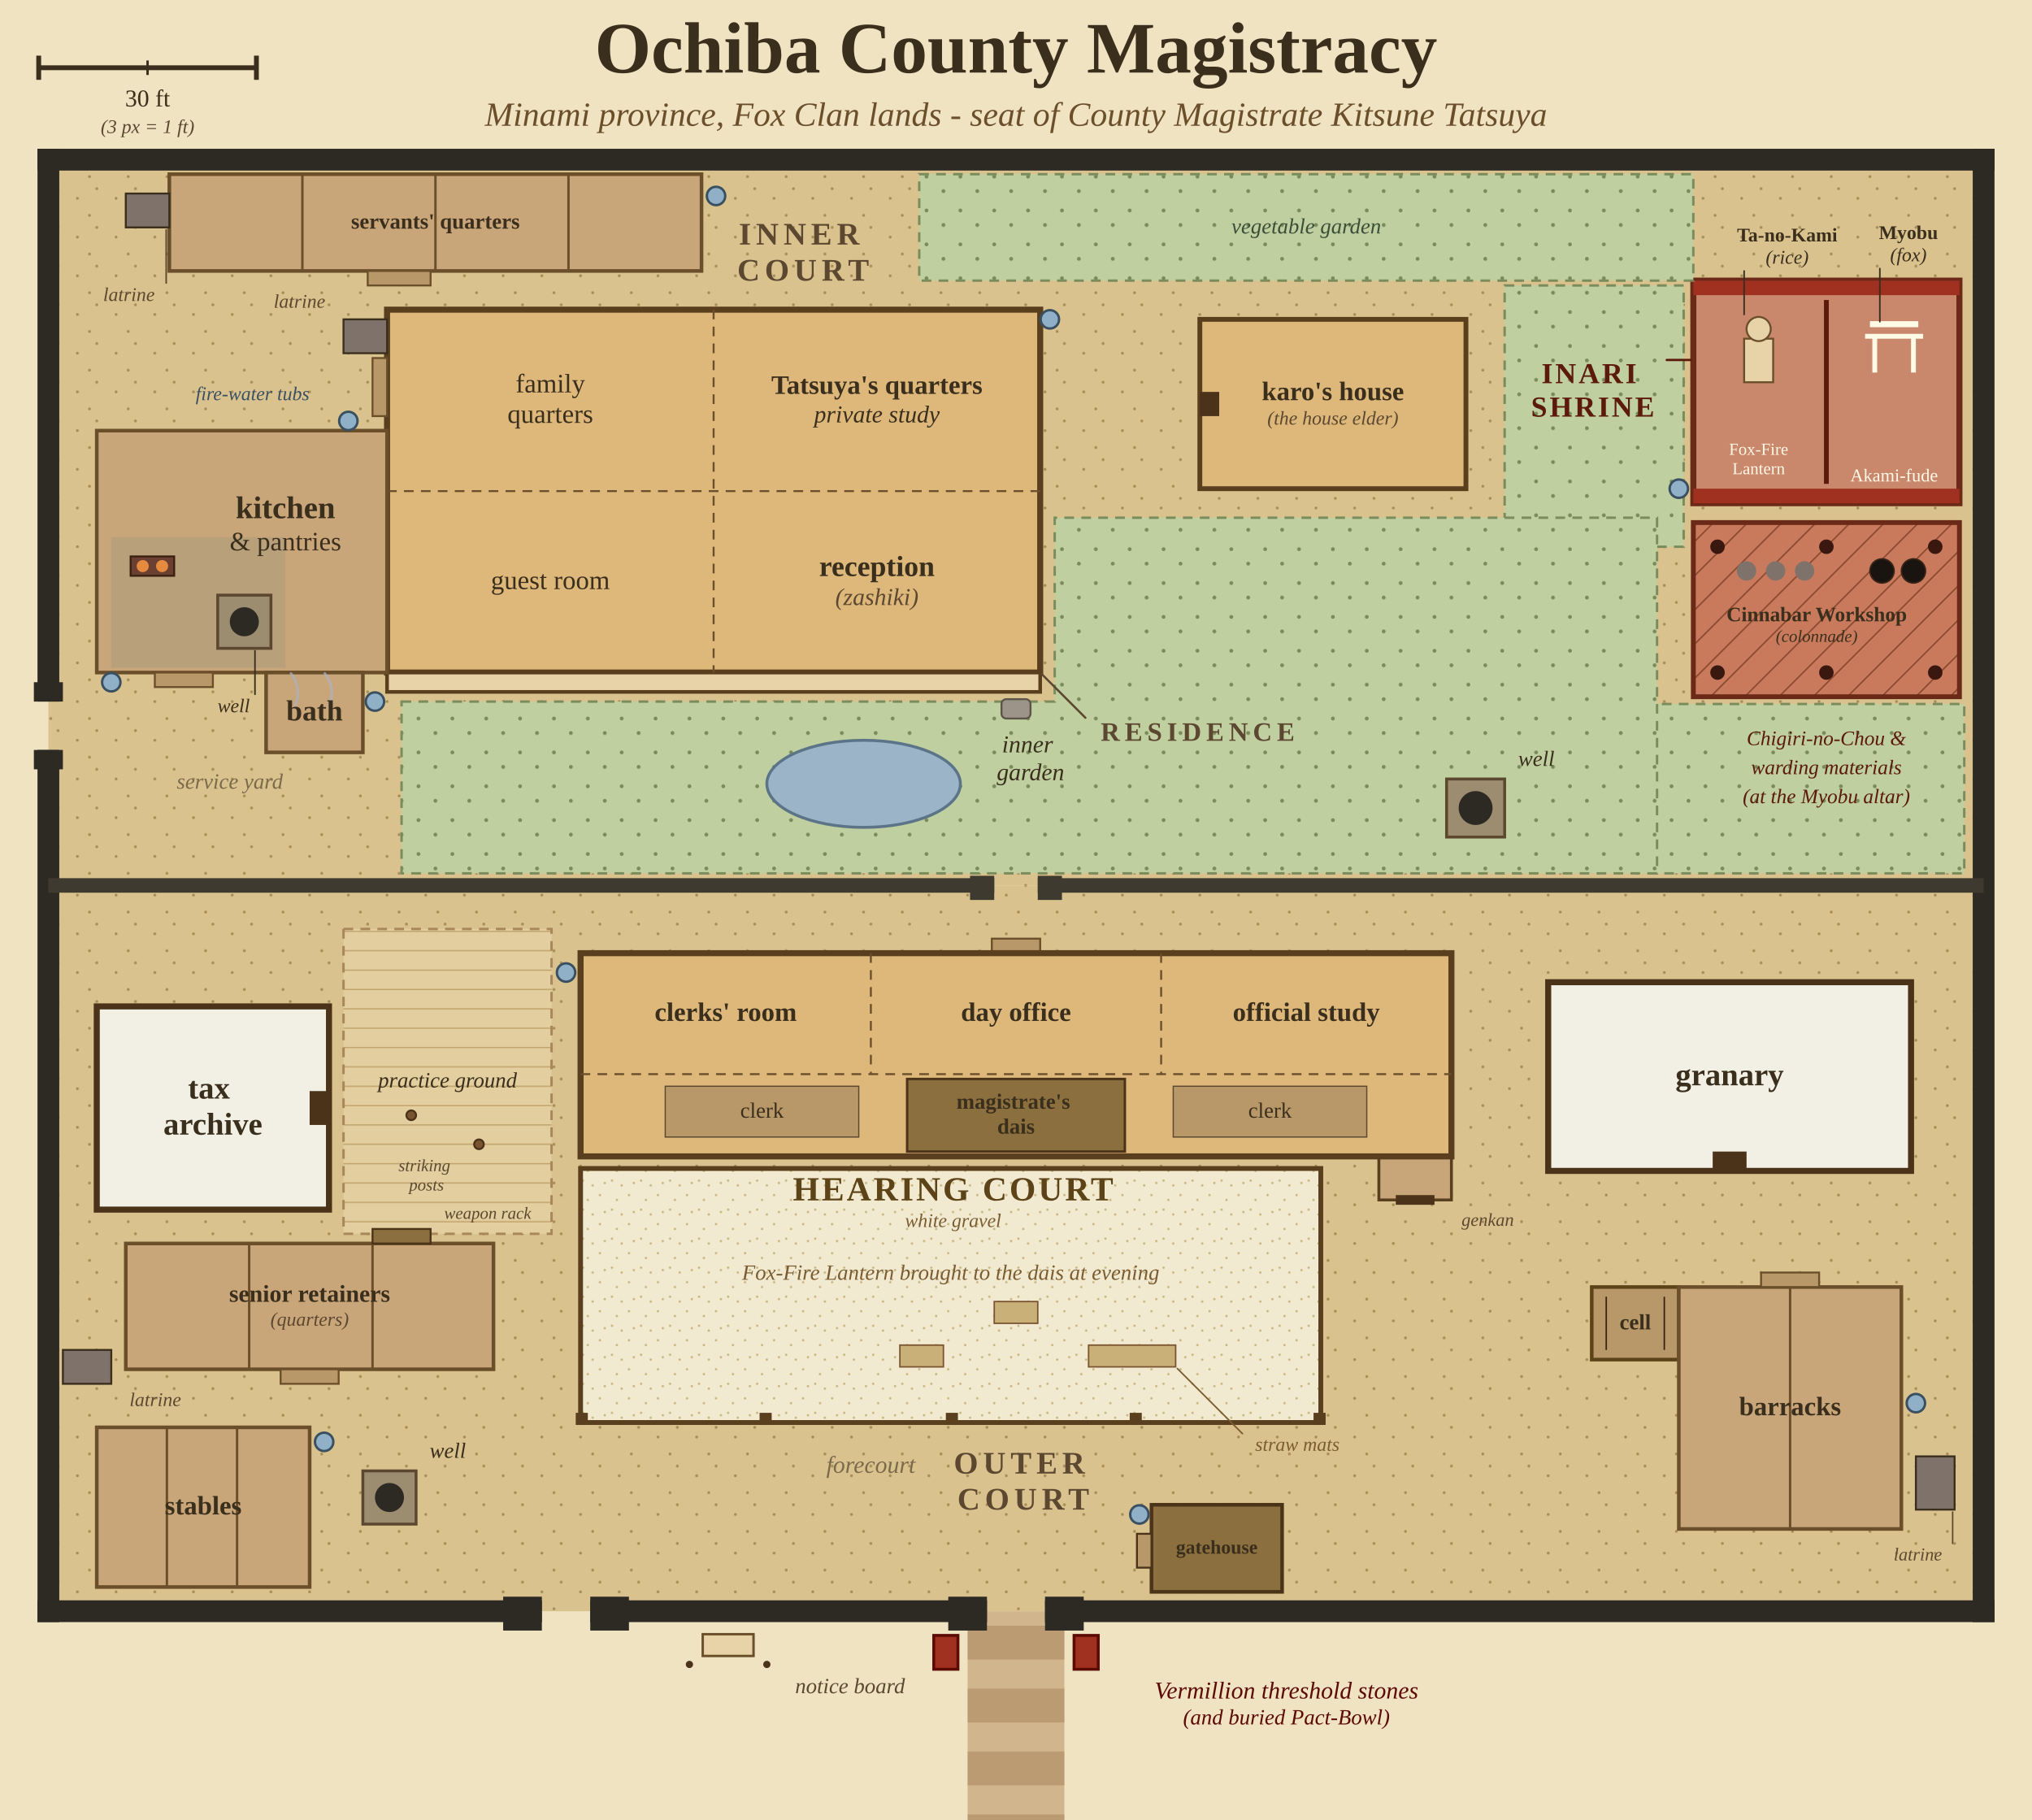
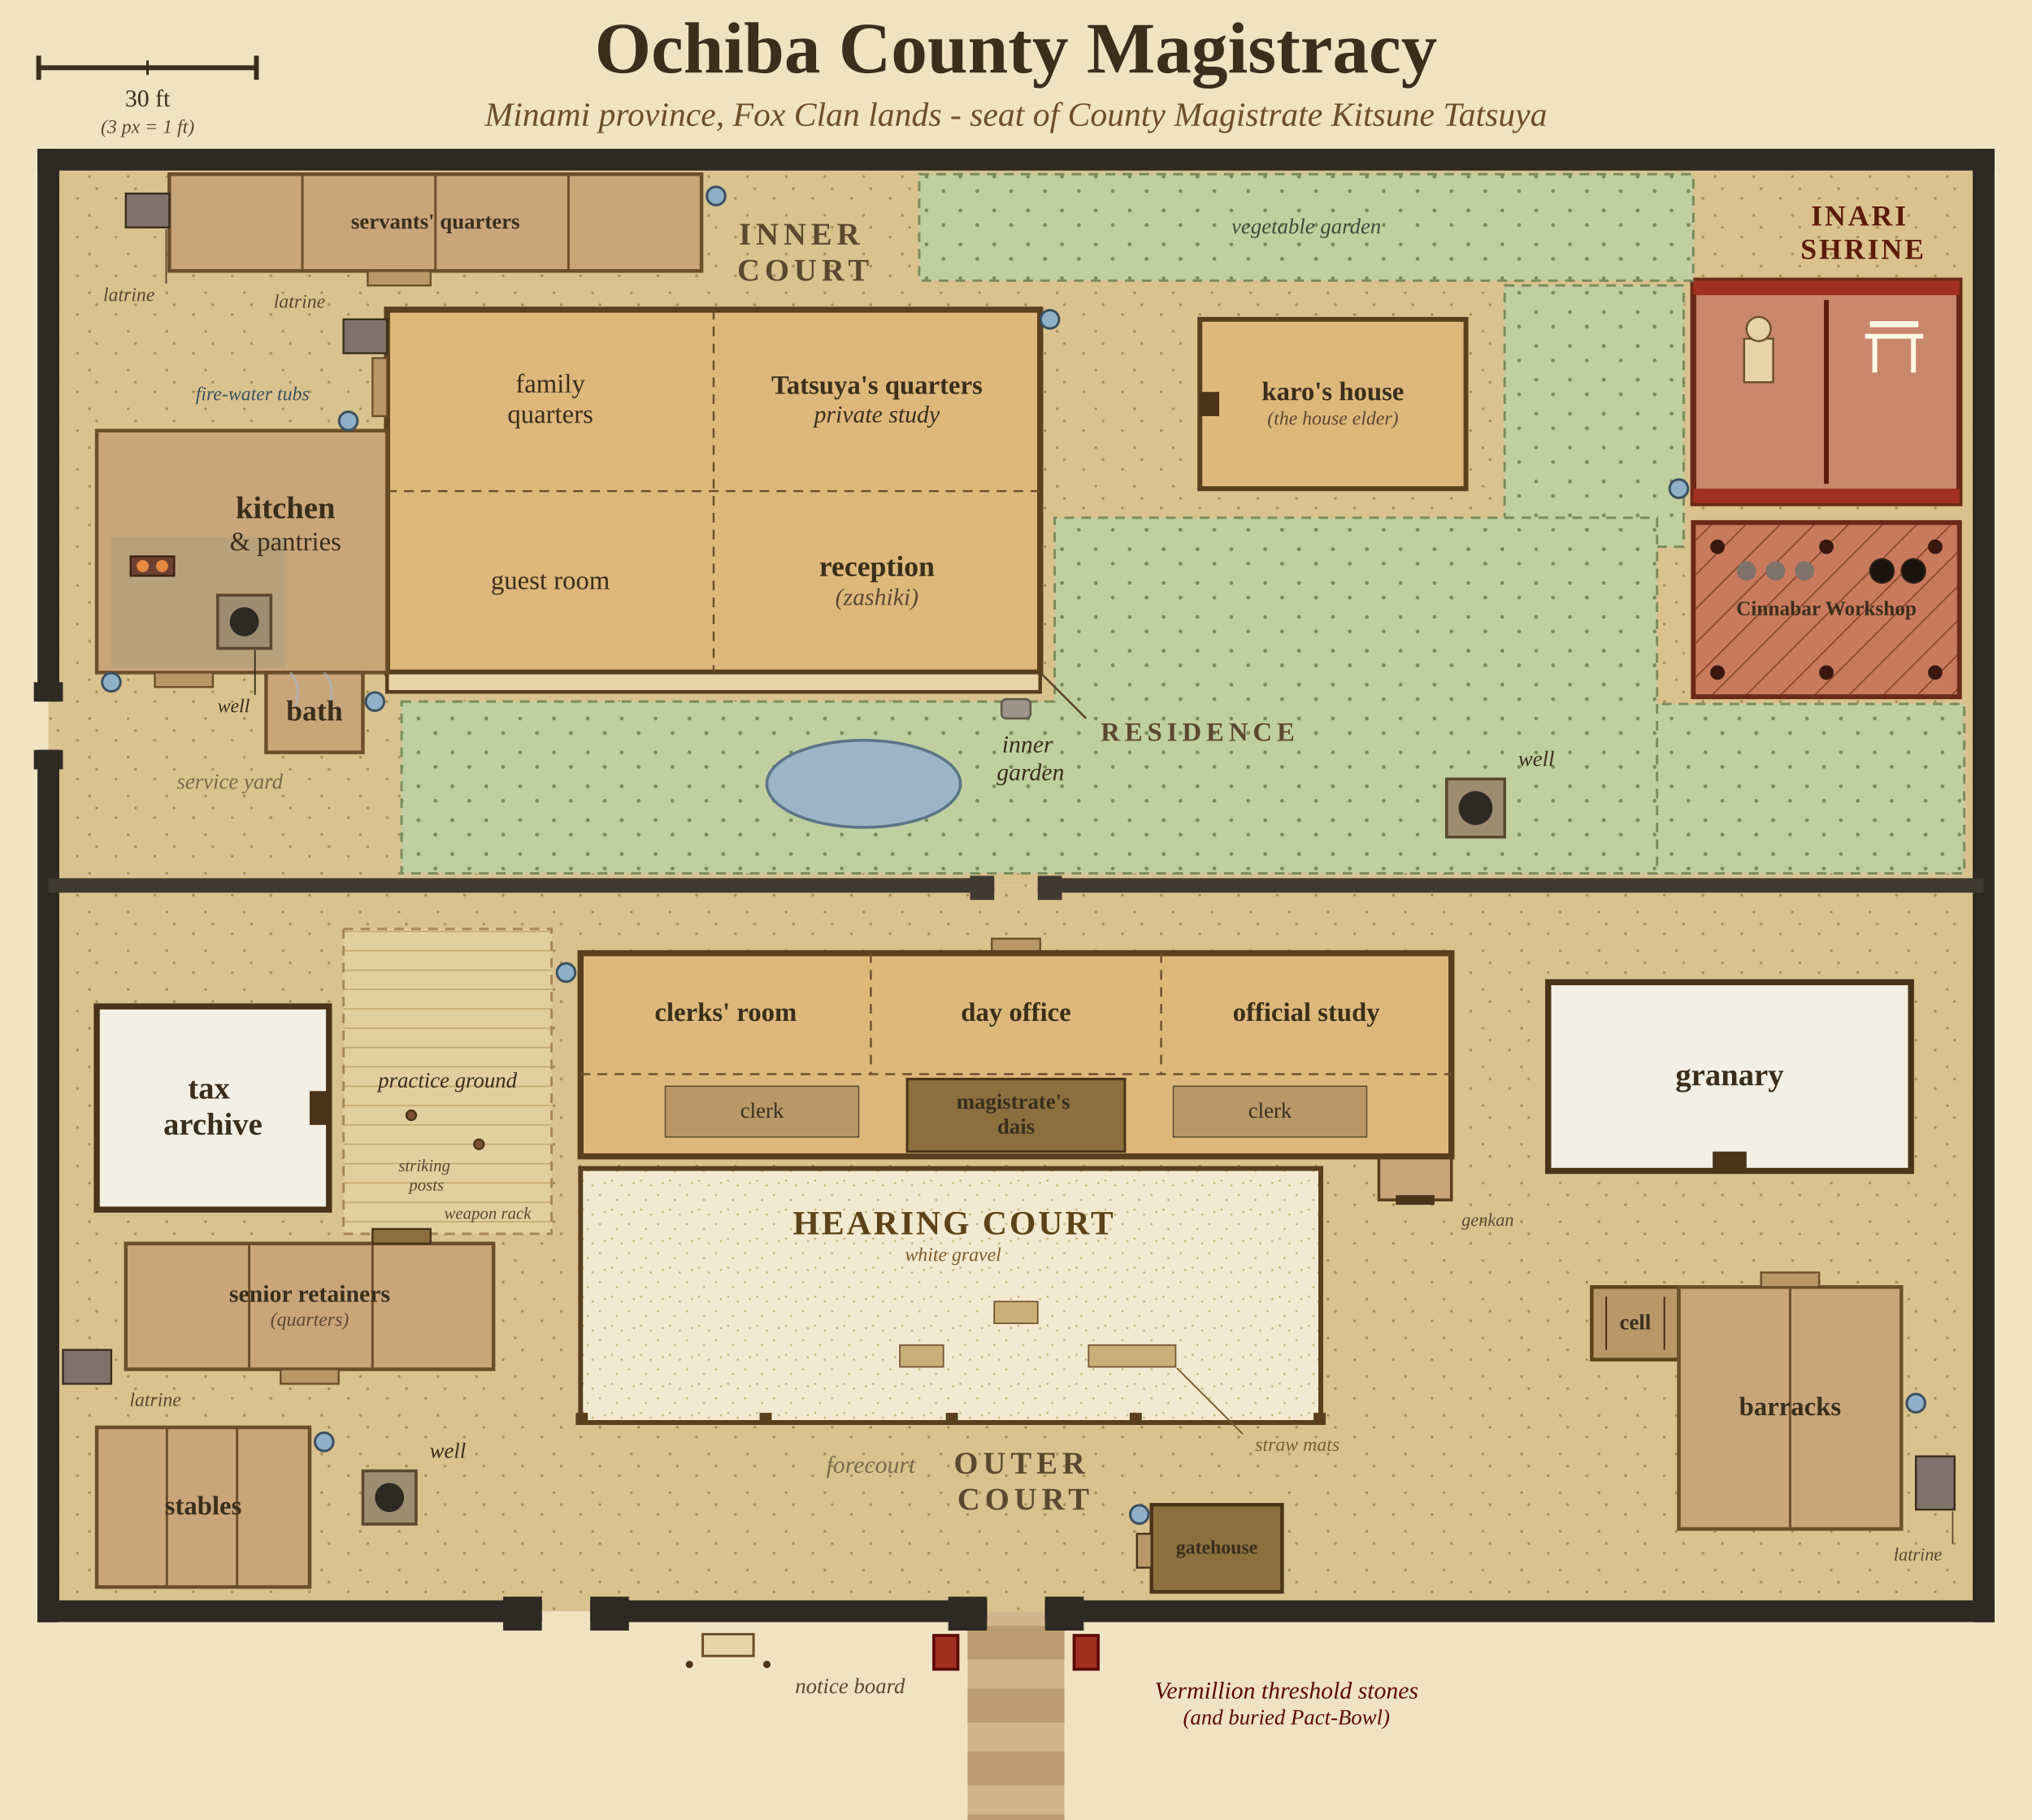
<svg xmlns="http://www.w3.org/2000/svg" viewBox="180 84 840 752" font-family="Georgia, 'Times New Roman', serif">
  <defs>
    <pattern id="colonnade-hatch" patternUnits="userSpaceOnUse" width="10" height="10" patternTransform="rotate(45)">
      <rect width="10" height="10" fill="#C97A5C" />
      <line x1="0" y1="0" x2="0" y2="10" stroke="#8C4A30" stroke-width="1.2" />
    </pattern>
    <pattern id="garden-stipple" patternUnits="userSpaceOnUse" width="14" height="14">
      <rect width="14" height="14" fill="#BFCFA0" />
      <circle cx="3" cy="3" r="0.8" fill="#7A8C5C" />
      <circle cx="10" cy="9" r="0.8" fill="#7A8C5C" />
    </pattern>
    <pattern id="court-earth" patternUnits="userSpaceOnUse" width="16" height="16">
      <rect width="16" height="16" fill="#D9C28E" />
      <circle cx="4" cy="6" r="0.6" fill="#A88E58" />
      <circle cx="12" cy="2" r="0.6" fill="#A88E58" />
      <circle cx="9" cy="13" r="0.6" fill="#A88E58" />
    </pattern>
    <pattern id="keiko-earth" patternUnits="userSpaceOnUse" width="16" height="16">
      <rect width="16" height="16" fill="#E2CE9E" />
      <line x1="0" y1="5" x2="16" y2="5" stroke="#C2A46C" stroke-width="0.5" />
      <line x1="0" y1="13" x2="16" y2="13" stroke="#C2A46C" stroke-width="0.5" />
    </pattern>
    <pattern id="oshirasu-sand" patternUnits="userSpaceOnUse" width="12" height="12">
      <rect width="12" height="12" fill="#F2EAD0" />
      <circle cx="3" cy="4" r="0.5" fill="#C9B884" />
      <circle cx="8" cy="2" r="0.5" fill="#C9B884" />
      <circle cx="10" cy="9" r="0.5" fill="#C9B884" />
      <circle cx="5" cy="10" r="0.5" fill="#C9B884" />
      <circle cx="1" cy="8" r="0.5" fill="#C9B884" />
    </pattern>
    <pattern id="granary-slats" patternUnits="userSpaceOnUse" width="14" height="6">
      <rect width="14" height="6" fill="#D9B47A" />
      <line x1="0" y1="0" x2="14" y2="0" stroke="#7A5430" stroke-width="0.8" />
      <line x1="0" y1="3" x2="14" y2="3" stroke="#A88454" stroke-width="0.5" />
    </pattern>
  </defs>
  <rect x="0" y="0" width="1200" height="900" fill="#EFE3C2" data-kind="-" />
  <g data-kind="road">
    <path d="M 600 900 L 600 750" stroke="#B89060" stroke-width="40" stroke-linecap="butt" opacity="0.55" />
    <path d="M 600 900 L 600 750" stroke="#9C7448" stroke-width="40" stroke-dasharray="14 12" fill="none" opacity="0.4" />
  </g>
  <text x="600" y="114" text-anchor="middle" font-size="30" font-weight="bold" fill="#3A2E1C" data-kind="-">Ochiba County Magistracy</text>
  <text x="600" y="136" text-anchor="middle" font-size="14" font-style="italic" fill="#6B4F2A" data-kind="-">Minami province, Fox Clan lands - seat of County Magistrate Kitsune Tatsuya</text>
  <g data-kind="-">
    <g stroke="#3A2E1C">
      <line x1="196" y1="112" x2="286" y2="112" stroke-width="2" />
      <line x1="196" y1="107" x2="196" y2="117" stroke-width="2" />
      <line x1="286" y1="107" x2="286" y2="117" stroke-width="2" />
      <line x1="241" y1="109" x2="241" y2="115" stroke-width="1" />
    </g>
    <text x="241" y="128" text-anchor="middle" font-size="10" fill="#3A2E1C">30 ft</text>
    <text x="241" y="139" text-anchor="middle" font-size="8" font-style="italic" fill="#5C4830">(3 px = 1 ft)</text>
  </g>
  <rect x="200" y="150" width="800" height="300" fill="url(#court-earth)" id="precinct" data-kind="inner court" />
  <rect x="200" y="450" width="800" height="300" fill="url(#court-earth)" id="precinct" data-kind="outer court" />
  <g stroke="#2D2A24" stroke-width="9" fill="none" stroke-linecap="square" data-kind="compound wall">
    <line x1="200" y1="150" x2="1000" y2="150" />
    <line x1="200" y1="150" x2="200" y2="369.5" />
    <line x1="200" y1="398.5" x2="200" y2="750" />
    <line x1="1000" y1="150" x2="1000" y2="750" />
    <line x1="200" y1="750" x2="399.5" y2="750" />
    <line x1="428.5" y1="750" x2="583.5" y2="750" />
    <line x1="616.5" y1="750" x2="1000" y2="750" />
  </g>
  <g fill="#2D2A24" data-kind="main gate">
    <rect x="572" y="744" width="16" height="14" />
    <rect x="612" y="744" width="16" height="14" />
  </g>
  <g fill="#2D2A24" data-kind="side gate">
    <rect x="194" y="366" width="12" height="8" />
    <rect x="194" y="394" width="12" height="8" />
  </g>
  <g fill="#2D2A24" data-kind="side gate">
    <rect x="388" y="744" width="16" height="14" />
    <rect x="424" y="744" width="16" height="14" />
  </g>
  <g data-kind="threshold stones">
    <rect x="566" y="760" width="10" height="14" fill="#A03020" stroke="#5C0A04" stroke-width="1.2" />
    <rect x="624" y="760" width="10" height="14" fill="#A03020" stroke="#5C0A04" stroke-width="1.2" />
    <text x="711.8" y="786.1" text-anchor="middle" font-size="10" font-style="italic" fill="#5C0A04">Vermillion threshold stones</text>
    <text x="711.8" y="796.8" text-anchor="middle" font-size="9" font-style="italic" fill="#5C0A04">(and buried Pact-Bowl)</text>
  </g>
  <g data-kind="notice board">
    <rect x="470.5" y="759.5" width="21" height="9" fill="#E8D2A8" stroke="#6B4F2A" stroke-width="1" />
    <circle cx="465" cy="772" r="1.5" fill="#4A3318" />
    <circle cx="497" cy="772" r="1.5" fill="#4A3318" />
    <text x="531.4" y="783.9" text-anchor="middle" font-size="9" font-style="italic" fill="#5C4830">notice board</text>
  </g>
  <g stroke="#3F3A30" stroke-width="6" fill="none" stroke-dasharray="0" data-kind="court divider">
    <line x1="200" y1="450" x2="591" y2="450" />
    <line x1="609" y1="450" x2="1000" y2="450" />
  </g>
  <g fill="#3F3A30" data-kind="nakamon" data-part-of="court divider">
    <rect x="581" y="446" width="10" height="10" />
    <rect x="609" y="446" width="10" height="10" />
  </g>
  <text x="603.0" y="693.1" text-anchor="middle" font-size="13" font-weight="bold" letter-spacing="2" fill="#5C4830" data-kind="outer court">
    <tspan x="603.0" dy="0.0">OUTER</tspan>
    <tspan x="603.0" dy="14.9">COURT</tspan>
  </text>
  <text x="540.0" y="692.8" text-anchor="middle" font-size="10" font-style="italic" fill="#7A6A4A" data-kind="outer court">forecourt</text>
  <g data-kind="stables">
    <rect x="220" y="674" width="88" height="66" fill="#C9A57A" stroke="#6B4F2A" stroke-width="1.5" />
    <line x1="249" y1="674" x2="249" y2="740" stroke="#6B4F2A" stroke-width="1" />
    <line x1="278" y1="674" x2="278" y2="740" stroke="#6B4F2A" stroke-width="1" />
    <text x="264.0" y="710.0" text-anchor="middle" font-size="11" font-weight="bold" fill="#3A2E1C">stables</text>
  </g>
  <g data-kind="tax archive">
    <rect x="220" y="500" width="96" height="84" fill="#F2EFE4" stroke="#4A3318" stroke-width="2.5" />
    <rect x="308" y="535" width="8" height="14" fill="#4A3318" data-kind="door" />
    <text x="268.0" y="538.1" text-anchor="middle" font-size="13" font-weight="bold" fill="#3A2E1C">
      <tspan x="268.0" dy="0.0">tax</tspan>
      <tspan x="268.0" dy="14.9">archive</tspan>
    </text>
  </g>
  <g data-kind="office hall">
    <rect x="420" y="478" width="360" height="84" fill="#DDB87A" />
    <rect x="420" y="478" width="120" height="50" fill="#DDB87A" data-kind="clerks' room" />
    <rect x="540" y="478" width="120" height="50" fill="#DDB87A" data-kind="day office" />
    <rect x="660" y="478" width="120" height="50" fill="#DDB87A" data-kind="official study" />
    <rect x="750" y="562" width="30" height="18" fill="#C9A57A" stroke="#5A3F1E" stroke-width="1.2" data-kind="genkan" />
    <rect x="757" y="578" width="16" height="4" fill="#4A3318" data-kind="genkan" />
    <text x="795.0" y="590.7" text-anchor="middle" font-size="7.5" font-style="italic" fill="#5C4830" data-kind="genkan">genkan</text>
    <rect x="590" y="472" width="20" height="6" fill="#B89868" stroke="#6B4F2A" stroke-width="0.8" data-kind="door" />
    <rect x="420" y="478" width="360" height="84" fill="none" stroke="#5A3F1E" stroke-width="2.5" />
    <line x1="420" y1="528" x2="780" y2="528" stroke="#6B4F2A" stroke-width="0.8" stroke-dasharray="4 3" />
    <line x1="540" y1="478" x2="540" y2="528" stroke="#6B4F2A" stroke-width="0.8" stroke-dasharray="4 3" />
    <line x1="660" y1="478" x2="660" y2="528" stroke="#6B4F2A" stroke-width="0.8" stroke-dasharray="4 3" />
    <text x="480.0" y="506.0" text-anchor="middle" font-size="11" font-weight="bold" fill="#3A2E1C" data-kind="clerks' room">clerks' room</text>
    <text x="600.0" y="506.0" text-anchor="middle" font-size="11" font-weight="bold" fill="#3A2E1C" data-kind="day office">day office</text>
    <text x="720.0" y="506.0" text-anchor="middle" font-size="11" font-weight="bold" fill="#3A2E1C" data-kind="official study">official study</text>
    <rect x="555" y="530" width="90" height="30" fill="#8C6F3E" stroke="#4A3318" stroke-width="1" data-kind="magistrate's dais" />
    <text x="600.0" y="542.3" text-anchor="middle" font-size="9" font-weight="bold" fill="#3A2E1C" data-kind="magistrate's dais">
      <tspan x="600.0" dy="0.0">magistrate's</tspan>
      <tspan x="600.0" dy="10.3">dais</tspan>
    </text>
    <g data-kind="clerks' seats">
      <rect x="455" y="533" width="80" height="21" fill="#B89868" stroke="#5C4830" stroke-width="0.5" />
      <text x="495.0" y="546.0" text-anchor="middle" font-size="9" fill="#3A2E1C">clerk</text>
      <rect x="665" y="533" width="80" height="21" fill="#B89868" stroke="#5C4830" stroke-width="0.5" />
      <text x="705.0" y="546.0" text-anchor="middle" font-size="9" fill="#3A2E1C">clerk</text>
    </g>
  </g>
  <g data-kind="hearing court">
    <rect x="420" y="567" width="306" height="105" fill="url(#oshirasu-sand)" stroke="#5A3F1E" stroke-width="2" />
    <g fill="#5A3F1E">
      <rect x="418" y="668" width="5" height="5" />
      <rect x="494" y="668" width="5" height="5" />
      <rect x="571" y="668" width="5" height="5" />
      <rect x="647" y="668" width="5" height="5" />
      <rect x="723" y="668" width="5" height="5" />
    </g>
-     <text x="574.0" y="580.2" text-anchor="middle" font-size="14" font-weight="bold" letter-spacing="1" fill="#5C4318">HEARING COURT</text>
-     <text x="574.0" y="591.2" text-anchor="middle" font-size="8" font-style="italic" fill="#7A5C30">white gravel</text>
-     <text x="573" y="613" text-anchor="middle" font-size="9" font-style="italic" fill="#7A5C30" data-kind="fox-fire lantern">Fox-Fire Lantern brought to the dais at evening</text>
+     <text x="574.0" y="594.2" text-anchor="middle" font-size="14" font-weight="bold" letter-spacing="1" fill="#5C4318">HEARING COURT</text>
+     <text x="574.0" y="605.2" text-anchor="middle" font-size="8" font-style="italic" fill="#7A5C30">white gravel</text>
    <g data-kind="kneeling positions">
      <g fill="#C8B078" stroke="#7A5430" stroke-width="0.6">
        <rect x="591" y="622" width="18" height="9" />
        <rect x="552" y="640" width="18" height="9" />
        <rect x="630" y="640" width="36" height="9" />
      </g>
      <text x="716.3" y="683.7" text-anchor="middle" font-size="8" font-style="italic" fill="#7A5C30">straw mats</text>
      <line x1="693.6" y1="676.6" x2="666.7" y2="649.7" stroke="#7A5C30" stroke-width="0.64" stroke-linecap="round" data-leader="1" />
    </g>
  </g>
  <g data-kind="granary">
    <rect x="820" y="490" width="150" height="78" fill="#F2EFE4" stroke="#4A3318" stroke-width="2.5" />
    <rect x="888" y="560" width="14" height="8" fill="#4A3318" data-kind="door" />
    <text x="895.0" y="532.6" text-anchor="middle" font-size="13" font-weight="bold" fill="#3A2E1C">granary</text>
  </g>
  <g data-kind="cell">
    <rect x="838" y="616" width="36" height="30" fill="#B89868" stroke="#5C4318" stroke-width="1.5" />
    <line x1="844" y1="620" x2="844" y2="642" stroke="#3A2010" stroke-width="0.6" />
    <line x1="868" y1="620" x2="868" y2="642" stroke="#3A2010" stroke-width="0.6" />
    <text x="856.0" y="633.5" text-anchor="middle" font-size="9" font-weight="bold" fill="#3A2E1C">cell</text>
  </g>
  <g data-kind="barracks">
    <rect x="874" y="616" width="92" height="100" fill="#C9A57A" stroke="#6B4F2A" stroke-width="1.5" />
    <line x1="920" y1="616" x2="920" y2="716" stroke="#6B4F2A" stroke-width="1" />
    <rect x="908" y="610" width="24" height="6" fill="#B89868" stroke="#6B4F2A" stroke-width="0.8" data-kind="door" />
    <text x="920.0" y="669.0" text-anchor="middle" font-size="11" font-weight="bold" fill="#3A2E1C">barracks</text>
  </g>
  <g data-kind="latrine">
    <rect x="972" y="686" width="16" height="22" fill="#7E726A" stroke="#3A2E1C" stroke-width="0.8" />
    <text x="972.8" y="729.0" text-anchor="middle" font-size="7.5" font-style="italic" fill="#5C4830">latrine</text>
    <line x1="987.2" y1="722.0" x2="987.2" y2="709.0" stroke="#5C4830" stroke-width="0.60" stroke-linecap="round" data-leader="1" />
  </g>
  <g data-kind="latrine">
    <rect x="206" y="642" width="20" height="14" fill="#7E726A" stroke="#3A2E1C" stroke-width="0.8" />
    <text x="244.2" y="665.2" text-anchor="middle" font-size="8" font-style="italic" fill="#5C4830">latrine</text>
  </g>
  <g data-kind="well">
    <rect x="330" y="692" width="22" height="22" fill="#9C8C70" stroke="#5C4830" stroke-width="1.2" />
    <circle cx="341" cy="703" r="6" fill="#2D2A24" />
    <text x="365.1" y="686.6" text-anchor="middle" font-size="9" font-style="italic" fill="#3A2E1C">well</text>
  </g>
  <g data-kind="retainers' quarters">
    <rect x="232" y="598" width="152" height="52" fill="#C9A57A" stroke="#6B4F2A" stroke-width="1.5" />
    <line x1="283" y1="598" x2="283" y2="650" stroke="#6B4F2A" stroke-width="1" />
    <line x1="334" y1="598" x2="334" y2="650" stroke="#6B4F2A" stroke-width="1" />
    <rect x="296" y="650" width="24" height="6" fill="#B89868" stroke="#6B4F2A" stroke-width="0.8" data-kind="door" />
    <text x="308.0" y="622.1" text-anchor="middle" font-size="10" font-weight="bold" fill="#3A2E1C">senior retainers</text>
    <text x="308.0" y="632.0" text-anchor="middle" font-size="8" font-style="italic" fill="#5C4830">(quarters)</text>
  </g>
  <g data-kind="practice ground">
    <rect x="322" y="468" width="86" height="126" fill="url(#keiko-earth)" stroke="#A8875A" stroke-width="1" stroke-dasharray="4 3" />
    <text x="365.0" y="533.5" text-anchor="middle" font-size="9" font-style="italic" fill="#3A2E1C">practice ground</text>
    <g data-kind="striking posts">
      <text x="356.3" y="568.1" text-anchor="middle" font-size="7" font-style="italic" fill="#5C4830">
        <tspan x="356.3" dy="0.0">striking</tspan>
        <tspan x="356.3" dy="8.0">posts</tspan>
      </text>
      <circle cx="350" cy="545" r="2" fill="#7A5430" stroke="#4A3318" stroke-width="0.8" />
      <circle cx="378" cy="557" r="2" fill="#7A5430" stroke="#4A3318" stroke-width="0.8" />
    </g>
    <g data-kind="weapon rack">
      <rect x="334" y="592" width="24" height="6" fill="#8C6F3E" stroke="#4A3318" stroke-width="0.8" />
      <text x="381.6" y="587.8" text-anchor="middle" font-size="7" font-style="italic" fill="#5C4830">weapon rack</text>
    </g>
  </g>
  <g data-kind="gatehouse">
    <rect x="656" y="706" width="54" height="36" fill="#8C6F3E" stroke="#4A3318" stroke-width="1.5" />
    <rect x="650" y="718" width="6" height="14" fill="#B89868" stroke="#4A3318" stroke-width="0.8" data-kind="door" />
    <text x="683.0" y="726.2" text-anchor="middle" font-size="8" font-weight="bold" fill="#3A2E1C">gatehouse</text>
  </g>
  <g data-kind="residence">
    <rect x="340" y="212" width="270" height="150" fill="#DDB87A" />
    <rect x="340" y="212" width="135" height="75" fill="#DDB87A" data-kind="family quarters" />
    <rect x="475" y="212" width="135" height="75" fill="#DDB87A" data-kind="lord's quarters" />
    <rect x="340" y="287" width="135" height="75" fill="#DDB87A" data-kind="guest quarters" />
    <rect x="475" y="287" width="135" height="75" fill="#DDB87A" data-kind="reception room" />
    <rect x="340" y="212" width="270" height="150" fill="none" stroke="#5A3F1E" stroke-width="2.5" />
    <rect x="340" y="362" width="270" height="8" fill="#E8D2A8" stroke="#5A3F1E" stroke-width="1.5" data-kind="engawa" />
    <line x1="340" y1="287" x2="610" y2="287" stroke="#6B4F2A" stroke-width="0.8" stroke-dasharray="4 3" />
    <line x1="475" y1="212" x2="475" y2="362" stroke="#6B4F2A" stroke-width="0.8" stroke-dasharray="4 3" />
    <g data-kind="lord's quarters">
      <text x="542.5" y="246.8" text-anchor="middle" font-size="11" font-weight="bold" fill="#3A2E1C">Tatsuya's quarters</text>
      <text x="542.5" y="258.6" text-anchor="middle" font-size="10" font-style="italic" fill="#3A2E1C">private study</text>
    </g>
    <g data-kind="family quarters">
      <text x="407.5" y="246.2" text-anchor="middle" font-size="11" fill="#3A2E1C">family</text>
      <text x="407.5" y="258.8" text-anchor="middle" font-size="11" fill="#3A2E1C">quarters</text>
    </g>
    <rect x="334" y="232" width="6" height="24" fill="#B89868" stroke="#6B4F2A" stroke-width="0.8" data-kind="door" />
    <text x="407.5" y="327.5" text-anchor="middle" font-size="11" fill="#3A2E1C" data-kind="guest quarters">guest room</text>
    <g data-kind="reception room">
      <text x="542.5" y="322.1" text-anchor="middle" font-size="12" font-weight="bold" fill="#3A2E1C">reception</text>
      <text x="542.5" y="334.1" text-anchor="middle" font-size="10" font-style="italic" fill="#5C4830">(zashiki)</text>
    </g>
  </g>
  <g data-kind="kitchen" data-part-of="residence">
    <rect x="220" y="262" width="120" height="100" fill="#C9A57A" stroke="#6B4F2A" stroke-width="1.5" />
    <rect x="226" y="306" width="72" height="54" fill="#B8A07A" />
    <g data-kind="hearth">
      <rect x="234" y="314" width="18" height="8" fill="#6B4030" stroke="#3A2010" stroke-width="0.8" />
      <circle cx="239" cy="318" r="2.5" fill="#E68A40" />
      <circle cx="247" cy="318" r="2.5" fill="#E68A40" />
    </g>
    <text x="298.0" y="298.2" text-anchor="middle" font-size="13" font-weight="bold" fill="#3A2E1C">kitchen</text>
    <text x="298.0" y="311.5" text-anchor="middle" font-size="11" fill="#3A2E1C">&amp; pantries</text>
    <rect x="244" y="362" width="24" height="6" fill="#B89868" stroke="#6B4F2A" stroke-width="0.8" data-kind="door" />
    <rect x="270" y="330" width="22" height="22" fill="#9C8C70" stroke="#5C4830" stroke-width="1.2" data-kind="well" />
    <circle cx="281" cy="341" r="6" fill="#2D2A24" data-kind="well" />
    <text x="276.6" y="378.4" text-anchor="middle" font-size="8" font-style="italic" fill="#3A2E1C" data-kind="well">well</text>
    <line x1="285.4" y1="371.0" x2="285.4" y2="353.0" stroke="#3A2E1C" stroke-width="0.64" stroke-linecap="round" data-kind="well" data-leader="1" />
  </g>
  <g data-kind="inner court">
    <polygon points="205,370 345,370 345,445 205,445" fill="none" />
    <text x="275.0" y="410.0" text-anchor="middle" font-size="9" font-style="italic" fill="#7A6A4A">service yard</text>
  </g>
  <rect x="802" y="202" width="74" height="108" fill="url(#garden-stipple)" stroke="#7A8C5C" stroke-width="1" stroke-dasharray="4 3" data-kind="garden" />
  <g data-kind="compound shrine">
    <rect x="880" y="200" width="110" height="92" fill="#C9876C" stroke="#6B2A18" stroke-width="2.5" />
    <line x1="935" y1="208" x2="935" y2="284" stroke="#5C1A0A" stroke-width="2" />
    <rect x="880" y="200" width="110" height="6" fill="#A03020" />
    <rect x="880" y="286" width="110" height="6" fill="#A03020" />
    <g data-kind="shrine altar">
      <g transform="translate(907, 226)">
        <rect x="-6" y="-2" width="12" height="18" fill="#E8D2A8" stroke="#6B4F2A" stroke-width="0.8" />
        <circle cx="0" cy="-6" r="5" fill="#E8D2A8" stroke="#6B4F2A" stroke-width="0.8" />
      </g>
-       <text x="918.8" y="183.8" text-anchor="middle" font-size="8" font-weight="bold" fill="#3A2E1C">Ta-no-Kami</text>
-       <text x="918.8" y="193.0" text-anchor="middle" font-size="8" font-style="italic" fill="#3A2E1C">(rice)</text>
-       <line x1="901.0" y1="196.0" x2="901.0" y2="214.0" stroke="#3A2E1C" stroke-width="0.64" stroke-linecap="round" data-leader="1" />
-     </g>
-     <text x="907" y="272" text-anchor="middle" font-size="7" fill="#FFFAE6" data-kind="fox-fire lantern">Fox-Fire</text>
-     <text x="907" y="280" text-anchor="middle" font-size="7" fill="#FFFAE6" data-kind="fox-fire lantern">Lantern</text>
+     </g>
    <g data-kind="shrine altar">
      <g transform="translate(963, 218)">
        <line x1="-10" y1="0" x2="10" y2="0" stroke="#FFFAE6" stroke-width="2.5" />
        <line x1="-12" y1="5" x2="12" y2="5" stroke="#FFFAE6" stroke-width="2" />
        <line x1="-8" y1="5" x2="-8" y2="20" stroke="#FFFAE6" stroke-width="2" />
        <line x1="8" y1="5" x2="8" y2="20" stroke="#FFFAE6" stroke-width="2" />
      </g>
-       <text x="968.9" y="182.8" text-anchor="middle" font-size="8" font-weight="bold" fill="#3A2E1C">Myobu</text>
-       <text x="968.9" y="192.0" text-anchor="middle" font-size="8" font-style="italic" fill="#3A2E1C">(fox)</text>
-       <line x1="957.1" y1="195.0" x2="957.1" y2="217.0" stroke="#3A2E1C" stroke-width="0.64" stroke-linecap="round" data-leader="1" />
-     </g>
-     <text x="963" y="283" text-anchor="middle" font-size="7.5" fill="#FFFAE6" data-kind="fox relics">Akami-fude</text>
+     </g>
  </g>
  <g data-kind="garden">
    <rect x="860" y="375" width="132" height="70" fill="url(#garden-stipple)" stroke="#7A8C5C" stroke-width="1" stroke-dasharray="4 3" />
  </g>
-   <text x="838.4" y="242.4" text-anchor="middle" font-size="12" font-weight="bold" letter-spacing="1" fill="#5C1A0A" data-kind="compound shrine">
-     <tspan x="838.4" dy="0.0">INARI</tspan>
-     <tspan x="838.4" dy="13.8">SHRINE</tspan>
+   <text x="949.8" y="177.2" text-anchor="middle" font-size="12" font-weight="bold" letter-spacing="1" fill="#5C1A0A" data-kind="compound shrine">
+     <tspan x="949.8" dy="0.0">INARI</tspan>
+     <tspan x="949.8" dy="13.8">SHRINE</tspan>
  </text>
-   <line x1="869.0" y1="232.8" x2="879.0" y2="232.8" stroke="#5C1A0A" stroke-width="0.96" stroke-linecap="round" data-kind="compound shrine" data-leader="1" />
-   <g data-kind="fox relics">
-     <text x="935" y="392" text-anchor="middle" font-size="8.5" font-style="italic" fill="#5C1A0A">Chigiri-no-Chou &amp;</text>
-     <text x="935" y="404" text-anchor="middle" font-size="8.5" font-style="italic" fill="#5C1A0A">warding materials</text>
-     <text x="935" y="416" text-anchor="middle" font-size="8.5" font-style="italic" fill="#5C1A0A">(at the Myobu altar)</text>
-   </g>
  <g data-kind="cinnabar workshop">
    <rect x="880" y="300" width="110" height="72" fill="url(#colonnade-hatch)" stroke="#6B2A18" stroke-width="2" />
    <circle cx="890" cy="310" r="3" fill="#3A1810" />
    <circle cx="935" cy="310" r="3" fill="#3A1810" />
    <circle cx="980" cy="310" r="3" fill="#3A1810" />
    <circle cx="890" cy="362" r="3" fill="#3A1810" />
    <circle cx="935" cy="362" r="3" fill="#3A1810" />
    <circle cx="980" cy="362" r="3" fill="#3A1810" />
    <g data-kind="drying stones and bowls">
      <circle cx="902" cy="320" r="4" fill="#7E726A" />
      <circle cx="914" cy="320" r="4" fill="#7E726A" />
      <circle cx="926" cy="320" r="4" fill="#7E726A" />
      <circle cx="958" cy="320" r="5" fill="#1A1410" stroke="#3A2418" stroke-width="0.6" />
      <circle cx="971" cy="320" r="5" fill="#1A1410" stroke="#3A2418" stroke-width="0.6" />
    </g>
-     <text x="931.0" y="340.8" text-anchor="middle" font-size="8.5" font-weight="bold" fill="#3A2E1C">Cinnabar Workshop</text>
-     <text x="931.0" y="349.3" text-anchor="middle" font-size="7" font-style="italic" fill="#3A2E1C">(colonnade)</text>
+     <text x="935.0" y="338.3" text-anchor="middle" font-size="8.5" font-weight="bold" fill="#3A2E1C">Cinnabar Workshop</text>
  </g>
  <g data-kind="garden">
    <path d="M 346 374 H 616 V 298 H 865 V 445 H 346 Z" fill="url(#garden-stipple)" stroke="#7A8C5C" stroke-width="1" stroke-dasharray="4 3" />
    <ellipse cx="537" cy="408" rx="40" ry="18" fill="#9CB4C8" stroke="#5C7488" stroke-width="1.2" data-kind="garden pond" />
    <rect x="594" y="373" width="12" height="8" rx="2" fill="#9C9488" stroke="#5C5448" stroke-width="0.8" />
    <text x="606.0" y="395.0" text-anchor="middle" font-size="10" font-style="italic" fill="#3A2E1C">
      <tspan x="606.0" dy="0.0">inner</tspan>
      <tspan x="606.0" dy="11.5">garden</tspan>
    </text>
  </g>
  <g data-kind="bath">
    <rect x="290" y="362" width="40" height="33" fill="#C9A57A" stroke="#6B4F2A" stroke-width="1.5" />
    <path d="M 302 376 q 3 -8 -2 -14 M 316 376 q 3 -8 -2 -14" stroke="#A8B4C8" stroke-width="1" fill="none" opacity="0.7" />
    <text x="310.0" y="381.8" text-anchor="middle" font-size="12" font-weight="bold" fill="#3A2E1C">bath</text>
  </g>
  <g data-kind="karo's house">
    <rect x="676" y="216" width="110" height="70" fill="#DDB87A" stroke="#5A3F1E" stroke-width="2" />
    <rect x="676" y="246" width="8" height="10" fill="#4A3318" data-kind="door" />
    <text x="731.0" y="249.4" text-anchor="middle" font-size="11" font-weight="bold" fill="#3A2E1C">karo's house</text>
    <text x="731.0" y="259.5" text-anchor="middle" font-size="8" font-style="italic" fill="#5C4830">(the house elder)</text>
  </g>
  <g data-kind="well" data-part-of="garden">
    <rect x="778" y="406" width="24" height="24" fill="#9C8C70" stroke="#5C4830" stroke-width="1.2" />
    <circle cx="790" cy="418" r="7" fill="#2D2A24" />
    <text x="815.1" y="400.6" text-anchor="middle" font-size="9" font-style="italic" fill="#3A2E1C">well</text>
  </g>
  <g data-kind="servants' quarters">
    <rect x="250" y="156" width="220" height="40" fill="#C9A57A" stroke="#6B4F2A" stroke-width="1.5" />
    <line x1="305" y1="156" x2="305" y2="196" stroke="#6B4F2A" stroke-width="1" />
    <line x1="360" y1="156" x2="360" y2="196" stroke="#6B4F2A" stroke-width="1" />
    <line x1="415" y1="156" x2="415" y2="196" stroke="#6B4F2A" stroke-width="1" />
    <rect x="332" y="196" width="26" height="6" fill="#B89868" stroke="#6B4F2A" stroke-width="0.8" data-kind="door" />
    <text x="360.0" y="178.5" text-anchor="middle" font-size="9" font-weight="bold" fill="#3A2E1C">servants' quarters</text>
  </g>
  <g data-kind="latrine" data-part-of="servants' quarters">
    <rect x="232" y="164" width="18" height="14" fill="#7E726A" stroke="#3A2E1C" stroke-width="0.8" />
    <text x="233.3" y="208.4" text-anchor="middle" font-size="8" font-style="italic" fill="#5C4830">latrine</text>
    <line x1="248.7" y1="201.0" x2="248.7" y2="179.0" stroke="#5C4830" stroke-width="0.64" stroke-linecap="round" data-leader="1" />
  </g>
  <g data-kind="latrine" data-part-of="residence">
    <rect x="322" y="216" width="18" height="14" fill="#7E726A" stroke="#3A2E1C" stroke-width="0.8" />
    <text x="303.8" y="211.2" text-anchor="middle" font-size="8" font-style="italic" fill="#5C4830">latrine</text>
  </g>
  <g data-kind="vegetable garden">
    <rect x="560" y="156" width="320" height="44" fill="url(#garden-stipple)" stroke="#7A8C5C" stroke-width="1" stroke-dasharray="4 3" />
    <text x="720.0" y="180.5" text-anchor="middle" font-size="9" font-style="italic" fill="#3A4E38">vegetable garden</text>
  </g>
  <text x="512.0" y="185.1" text-anchor="middle" font-size="13" font-weight="bold" letter-spacing="2" fill="#5C4830" data-kind="inner court">
    <tspan x="512.0" dy="0.0">INNER</tspan>
    <tspan x="512.0" dy="14.9">COURT</tspan>
  </text>
  <text x="675.1" y="390.2" text-anchor="middle" font-size="11" font-weight="bold" letter-spacing="2" fill="#5C4830" data-kind="residence">RESIDENCE</text>
  <line x1="628.7" y1="380.7" x2="610.7" y2="362.7" stroke="#5C4830" stroke-width="0.88" stroke-linecap="round" data-kind="residence" data-leader="1" />
  <g fill="#8FB0C6" stroke="#3A5060" stroke-width="1" data-kind="fire-water tubs">
    <circle cx="226" cy="366" r="3.8" />
    <circle cx="324" cy="258" r="3.8" />
    <circle cx="414" cy="486" r="3.8" />
    <circle cx="614" cy="216" r="3.8" />
    <circle cx="335" cy="374" r="3.8" />
    <circle cx="874" cy="286" r="3.8" />
    <circle cx="972" cy="664" r="3.8" />
    <circle cx="651" cy="710" r="3.8" />
    <circle cx="314" cy="680" r="3.8" />
    <circle cx="476" cy="165" r="3.8" />
  </g>
  <text x="284.4" y="249.4" text-anchor="middle" font-size="8" font-style="italic" fill="#3A5060" data-kind="fire-water tubs">fire-water tubs</text>
</svg>
